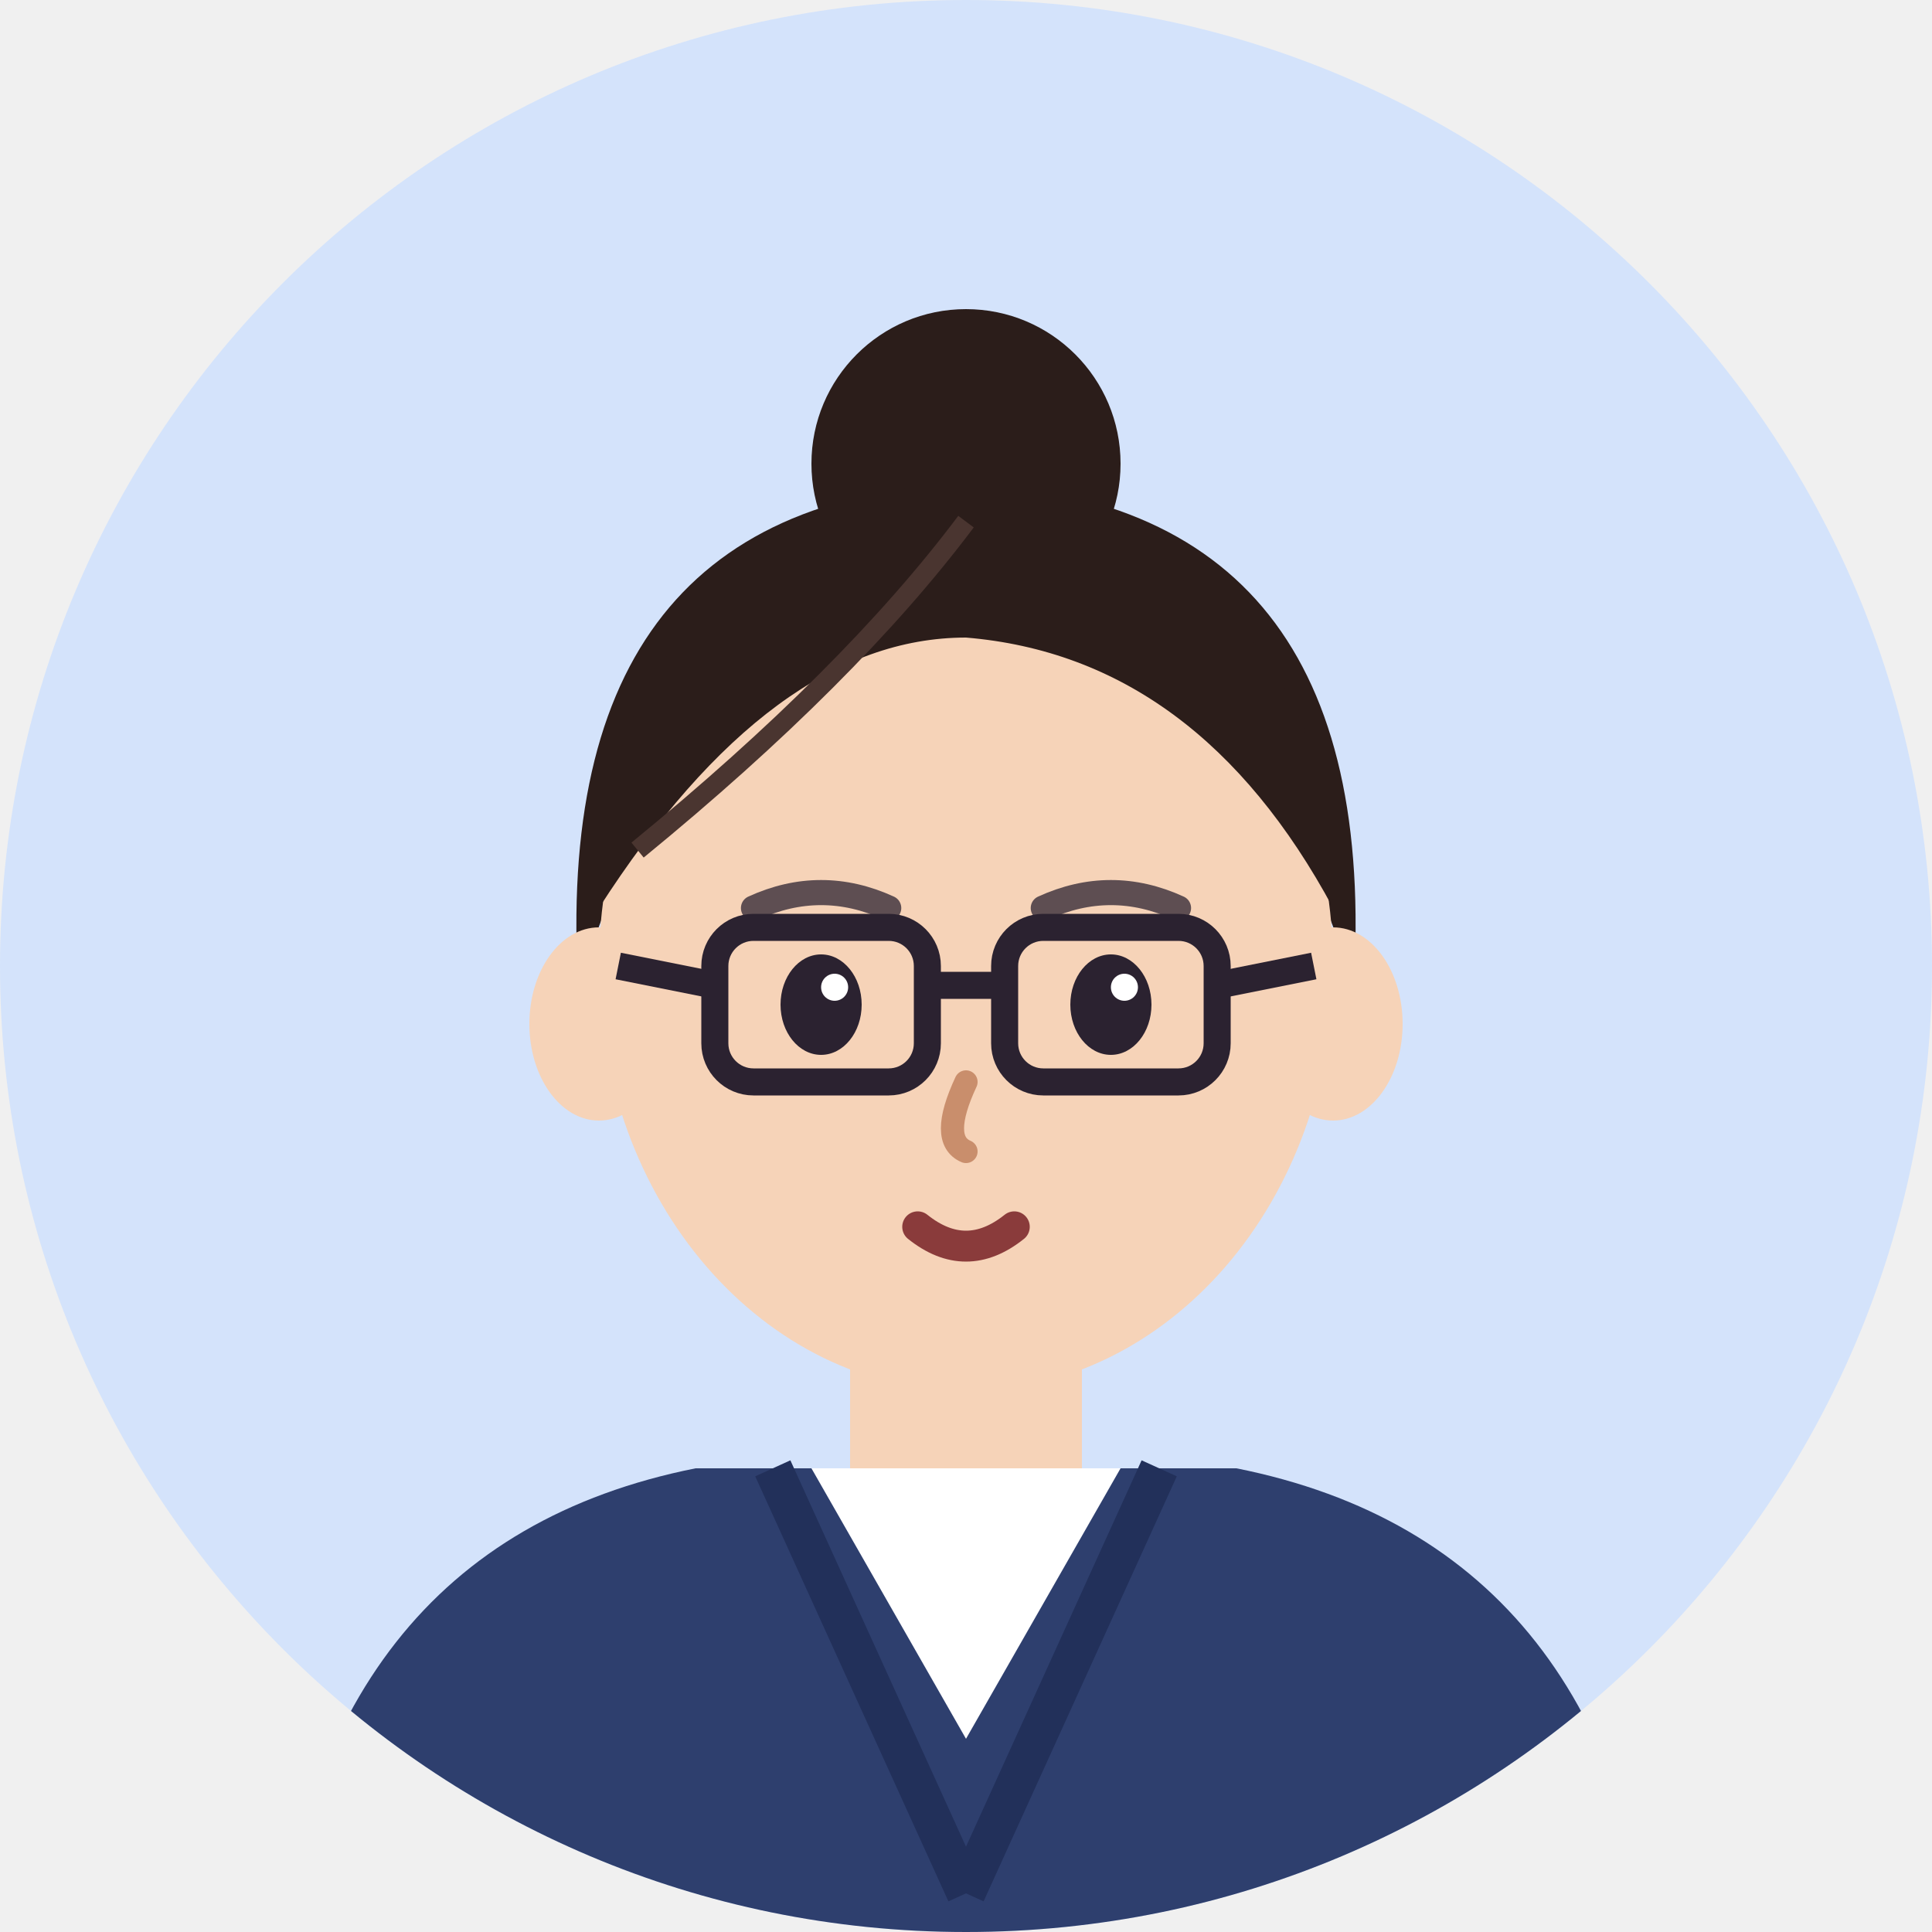
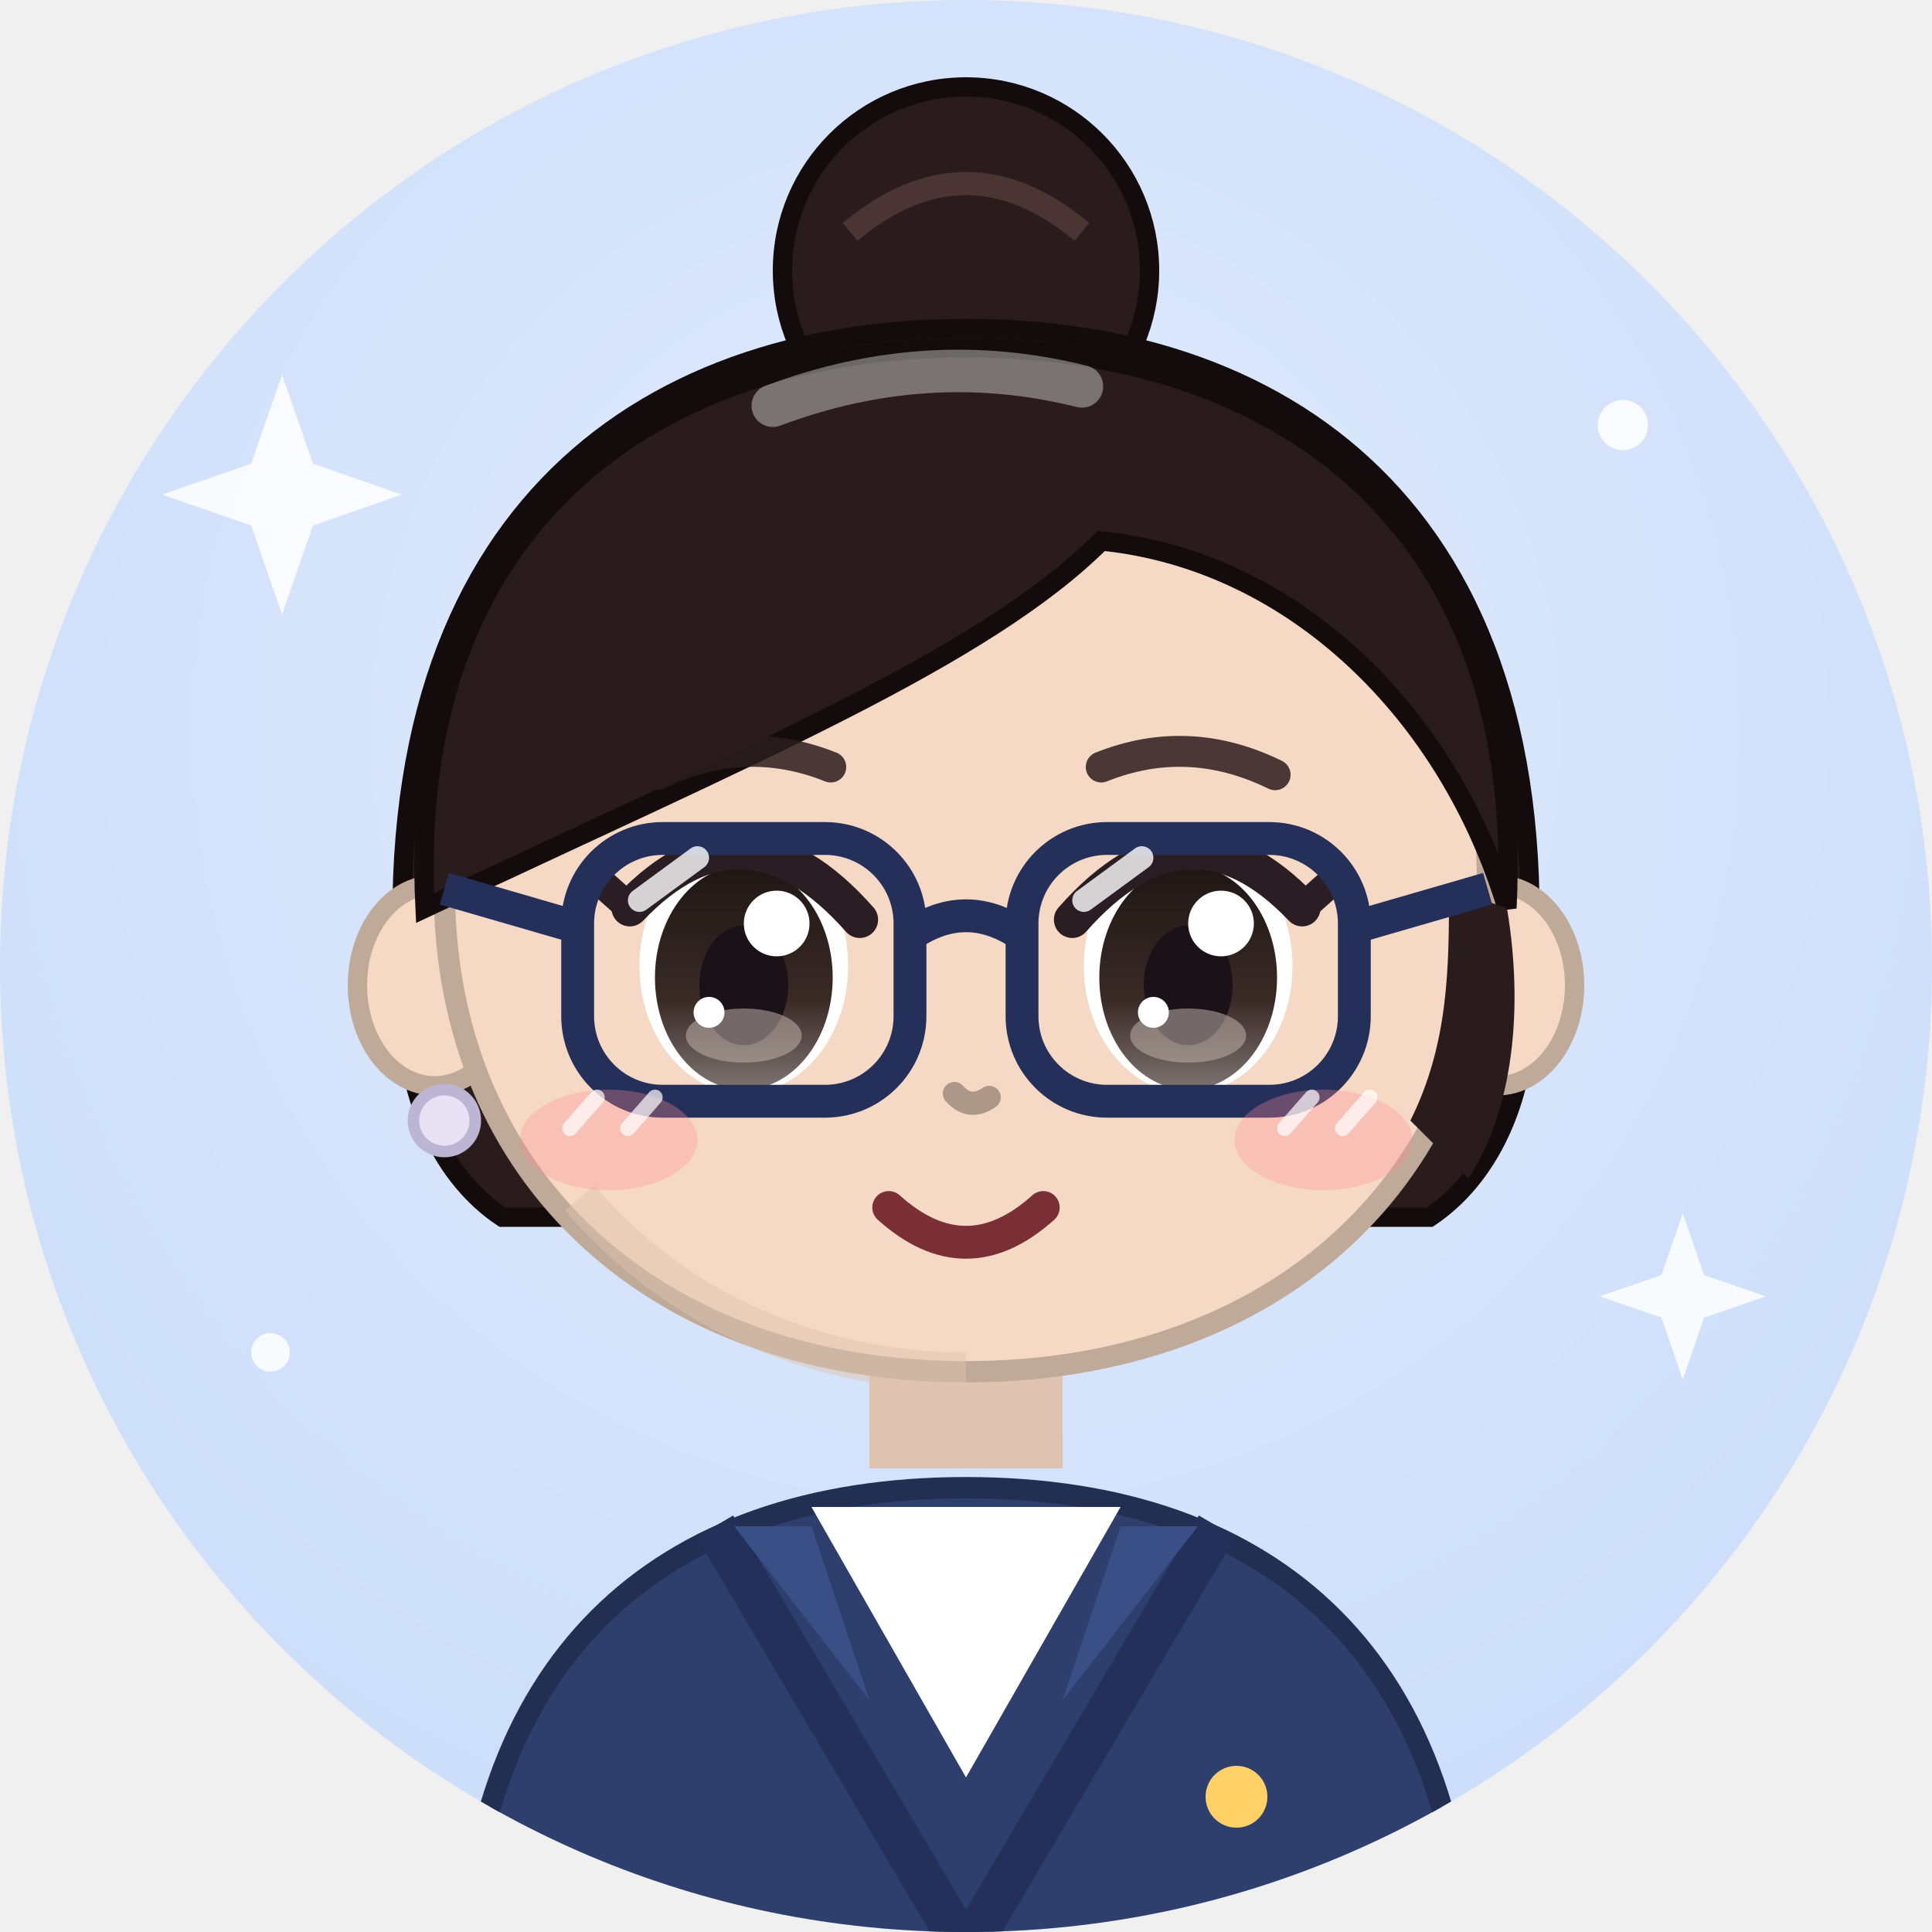
<svg xmlns="http://www.w3.org/2000/svg" viewBox="0 0 100 100" role="img" aria-label="sato">
  <defs>
-     <clipPath id="c-sato">
+     <clipPath id="c">
      <circle cx="50" cy="50" r="50" />
    </clipPath>
+     <radialGradient id="bg" cx="50%" cy="38%" r="70%">
+       <stop offset="0" stop-color="#e1ebfc" />
+       <stop offset="1" stop-color="#c9dcfa" />
+     </radialGradient>
+     <linearGradient id="iris" x1="0" y1="0" x2="0" y2="1">
+       <stop offset="0" stop-color="#1f1714" />
+       <stop offset=".6" stop-color="#3a2a26" />
+       <stop offset="1" stop-color="#7e7471" />
+     </linearGradient>
  </defs>
-   <g clip-path="url(#c-sato)">
-     <rect width="100" height="100" fill="#d4e3fb" />
-     <circle cx="50" cy="73" r="0" />
-     <ellipse cx="50" cy="27" rx="0" ry="0" />
-     <circle cx="50" cy="24" r="8" fill="#2b1d1a" />
-     <rect x="44" y="66" width="12" height="12" fill="#f6d3b8" />
-     <path d="M14 104 Q16 80 36 76 L64 76 Q84 80 86 104Z" fill="#2e3f6e" />
-     <path d="M42 76 L50 90 L58 76Z" fill="#ffffff" />
-     <path d="M40 76 L50 98 M60 76 L50 98" stroke="#22305a" stroke-width="2" />
-     <path d="M30 52 Q28 26 50 25 Q72 26 70 52 Q68 38 50 36 Q32 38 30 52Z" fill="#2b1d1a" />
-     <ellipse cx="31" cy="53" rx="3.6" ry="5" fill="#f6d3b8" />
-     <ellipse cx="69" cy="53" rx="3.6" ry="5" fill="#f6d3b8" />
-     <ellipse cx="50" cy="50" rx="19" ry="22" fill="#f6d3b8" />
-     <ellipse cx="42.5" cy="52" rx="2.1" ry="2.6" fill="#2b2230" />
-     <ellipse cx="57.5" cy="52" rx="2.1" ry="2.6" fill="#2b2230" />
-     <circle cx="43.2" cy="51.1" r=".7" fill="#fff" />
-     <circle cx="58.2" cy="51.1" r=".7" fill="#fff" />
-     <path d="M39 47 Q42.5 45.4 46 47M54 47 Q57.5 45.4 61 47" stroke="#2b2230" stroke-width="1.3" fill="none" stroke-linecap="round" opacity=".75" />
-     <path d="M50 56 q-1.4 3 0 3.6" stroke="#c98e6c" stroke-width="1.2" fill="none" stroke-linecap="round" />
-     <path d="M47.5 63.5 Q50 65.5 52.5 63.5" stroke="#8a3b3b" stroke-width="1.6" fill="none" stroke-linecap="round" />
-     <g stroke="#2b2230" stroke-width="1.4" fill="none">
-       <rect x="37" y="48" width="11" height="8" rx="2" />
-       <rect x="52" y="48" width="11" height="8" rx="2" />
-       <path d="M48 51 h4M37 51 l-5 -1M63 51 l5 -1" />
+   <g clip-path="url(#c)">
+     <rect width="100" height="100" fill="url(#bg)" />
+     <g fill="#fff" opacity="0.85">
+       <path d="M13 24 l1.6 -4.6 l1.6 4.6 l4.6 1.6 l-4.6 1.6 l-1.6 4.6 l-1.6 -4.6 l-4.6 -1.6Z" />
+       <path d="M86 66 l1.1 -3.2 l1.1 3.2 l3.2 1.1 l-3.2 1.1 l-1.1 3.2 l-1.1 -3.2 l-3.2 -1.1Z" />
+       <circle cx="84" cy="22" r="1.3" />
+       <circle cx="14" cy="70" r="1" />
    </g>
-     <path d="M31 47 Q31 28 50 27 Q69 28 69 47 Q62 34 50 33 Q40 33 31 47Z" fill="#2b1d1a" />
-     <path d="M50 27 Q44 35 33 44" stroke="#4a3530" stroke-width="1" fill="none" />
+     <circle cx="50" cy="14" r="9.5" fill="#2a1c1c" stroke="#140c0c" stroke-width="1" />
+     <path d="M44 12 q6 -5 12 0" stroke="#4a3434" stroke-width="1.2" fill="none" />
+     <path d="M21 52 C19 27 33 17 50 17 C67 17 81 27 79 52 C79 57 77 61 74 63 L26 63 C23 61 21 57 21 52Z" fill="#2a1c1c" stroke="#140c0c" stroke-width="1" />
+     <rect x="45" y="66" width="10" height="10" fill="#ddc3b0" />
+     <path d="M24 104 C24 86 34 77 50 77 C66 77 76 86 76 104Z" fill="#2e3f6e" stroke="#222f52" stroke-width="1.1" />
+     <path d="M42 78 L50 92 L58 78Z" fill="#fff" />
+     <path d="M37 79 L50 101 M63 79 L50 101" stroke="#22305a" stroke-width="2.2" />
+     <path d="M38 79 L45 88 L42 79Z M62 79 L55 88 L58 79Z" fill="#3a4f86" />
+     <circle cx="64" cy="93" r="1.6" fill="#ffd166" />
+     <ellipse cx="22.5" cy="51" rx="4" ry="5.2" fill="#f6d9c4" stroke="#bfa998" stroke-width="1" />
+     <ellipse cx="77.5" cy="51" rx="4" ry="5.2" fill="#f6d9c4" stroke="#bfa998" stroke-width="1" />
+     <path d="M23 46 C23 29 35 20 50 20 C65 20 77 29 77 46 C77 61 66 71 50 71 C34 71 23 61 23 46Z" fill="#f6d9c4" stroke="#bfa998" stroke-width="1.1" />
+     <path d="M30 62 C36 69 44 71 50 71" stroke="#ddc3b0" stroke-width="2" fill="none" opacity=".5" />
+     <path d="M22 47 C21 27 34 18 50 18 C66 18 79 27 78 47 C75 37 67 29 57 28 C51 34 39 39 22 47Z" fill="#2a1c1c" stroke="#140c0c" stroke-width="1" />
+     <path d="M78 47 C79 53 78 58 76 61 L73 58 C75 54 75 50 75 46Z" fill="#2a1c1c" />
+     <path d="M40 21 Q48 18 56 20" stroke="#fff" stroke-width="2.2" fill="none" stroke-linecap="round" opacity=".38" />
+     <ellipse cx="38.5" cy="50" rx="5.4" ry="6.6" fill="#fff" />
+     <ellipse cx="38.5" cy="50.6" rx="4.6" ry="5.8" fill="url(#iris)" />
+     <ellipse cx="38.5" cy="51" rx="2.3" ry="3.1" fill="#1a1218" />
+     <ellipse cx="38.5" cy="53.6" rx="3" ry="1.4" fill="#bdb0a9" opacity=".55" />
+     <circle cx="40.2" cy="47.8" r="1.7" fill="#fff" />
+     <circle cx="36.7" cy="52.4" r=".8" fill="#fff" />
+     <path d="M44.5 47.6 Q38.5 40.8 32.6 47" stroke="#2a1e24" stroke-width="1.9" fill="none" stroke-linecap="round" />
+     <path d="M32.6 47 l-1.8 -1.6" stroke="#2a1e24" stroke-width="1.5" fill="none" stroke-linecap="round" />
+     <ellipse cx="61.5" cy="50" rx="5.4" ry="6.6" fill="#fff" />
+     <ellipse cx="61.5" cy="50.6" rx="4.6" ry="5.8" fill="url(#iris)" />
+     <ellipse cx="61.5" cy="51" rx="2.3" ry="3.1" fill="#1a1218" />
+     <ellipse cx="61.5" cy="53.6" rx="3" ry="1.4" fill="#bdb0a9" opacity=".55" />
+     <circle cx="63.2" cy="47.8" r="1.7" fill="#fff" />
+     <circle cx="59.7" cy="52.4" r=".8" fill="#fff" />
+     <path d="M55.5 47.6 Q61.5 40.8 67.4 47" stroke="#2a1e24" stroke-width="1.9" fill="none" stroke-linecap="round" />
+     <path d="M67.4 47 l1.8 -1.6" stroke="#2a1e24" stroke-width="1.5" fill="none" stroke-linecap="round" />
+     <path d="M34.0 40.1 Q38.5 37.9 43.0 39.7 M57.0 39.7 Q61.5 37.9 66.0 40.1" stroke="#2a1c1c" stroke-width="1.6" fill="none" stroke-linecap="round" opacity=".85" />
+     <g fill="none" stroke="#24305a" stroke-width="1.7">
+       <rect x="29.9" y="43.4" width="17.2" height="13.6" rx="4.4" />
+       <rect x="52.9" y="43.4" width="17.2" height="13.6" rx="4.4" />
+       <path d="M47.1 48.4 Q50 46.4 52.9 48.4 M29.9 48 L23 46 M70.1 48 L77 46" />
+     </g>
+     <path d="M33.1 46.6 l3 -2.2 M56.1 46.6 l3 -2.2" stroke="#fff" stroke-width="1.2" stroke-linecap="round" opacity=".8" />
+     <path d="M49.4 56.6 q.8 .9 1.8 .2" stroke="#ac9789" stroke-width="1.2" fill="none" stroke-linecap="round" />
+     <path d="M46 62.5 Q50 66.1 54 62.5" stroke="#7a2e35" stroke-width="1.7" fill="none" stroke-linecap="round" />
+     <ellipse cx="31.5" cy="59" rx="4.6" ry="2.6" fill="#ff8a95" opacity="0.32" />
+     <ellipse cx="68.5" cy="59" rx="4.6" ry="2.6" fill="#ff8a95" opacity="0.32" />
+     <path d="M29.5 58.4 l1.4 -1.6 M32.5 58.4 l1.4 -1.6 M66.5 58.4 l1.4 -1.6 M69.5 58.4 l1.4 -1.6" stroke="#fff" stroke-width=".8" stroke-linecap="round" opacity=".7" />
+     <circle cx="23" cy="58" r="1.6" fill="#e8e2f4" stroke="#bdb5d4" stroke-width=".6" />
  </g>
</svg>
